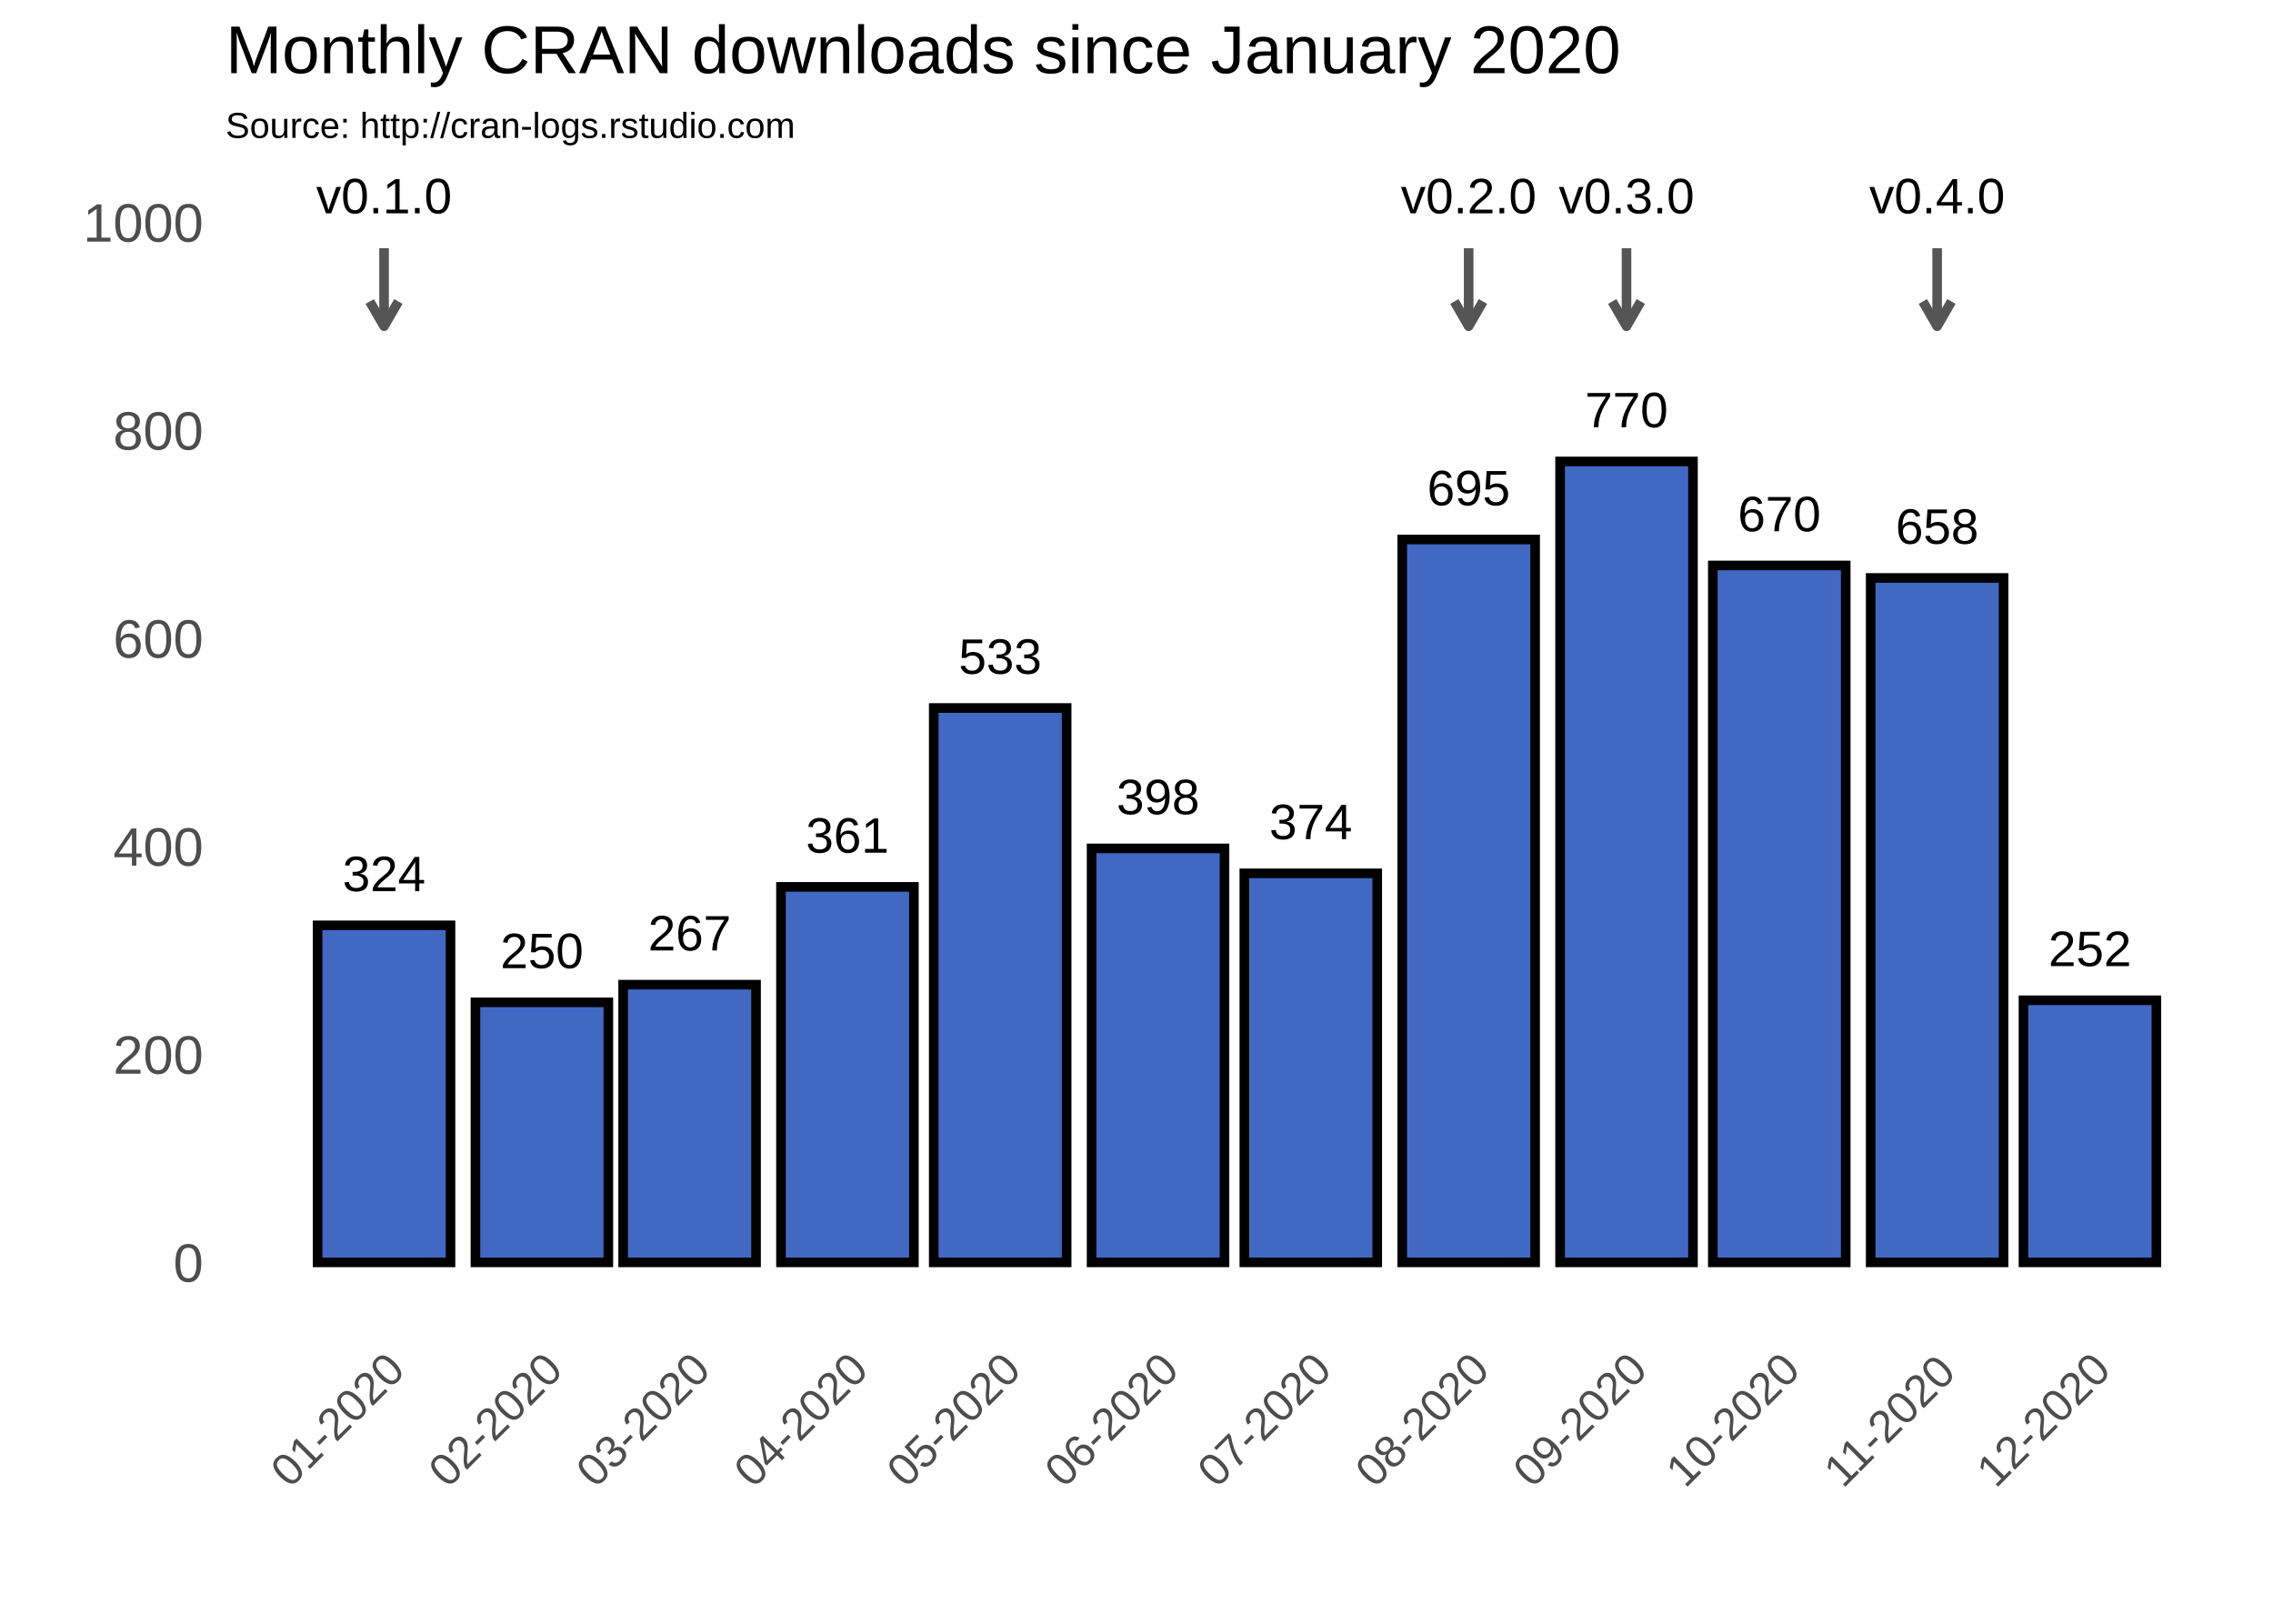
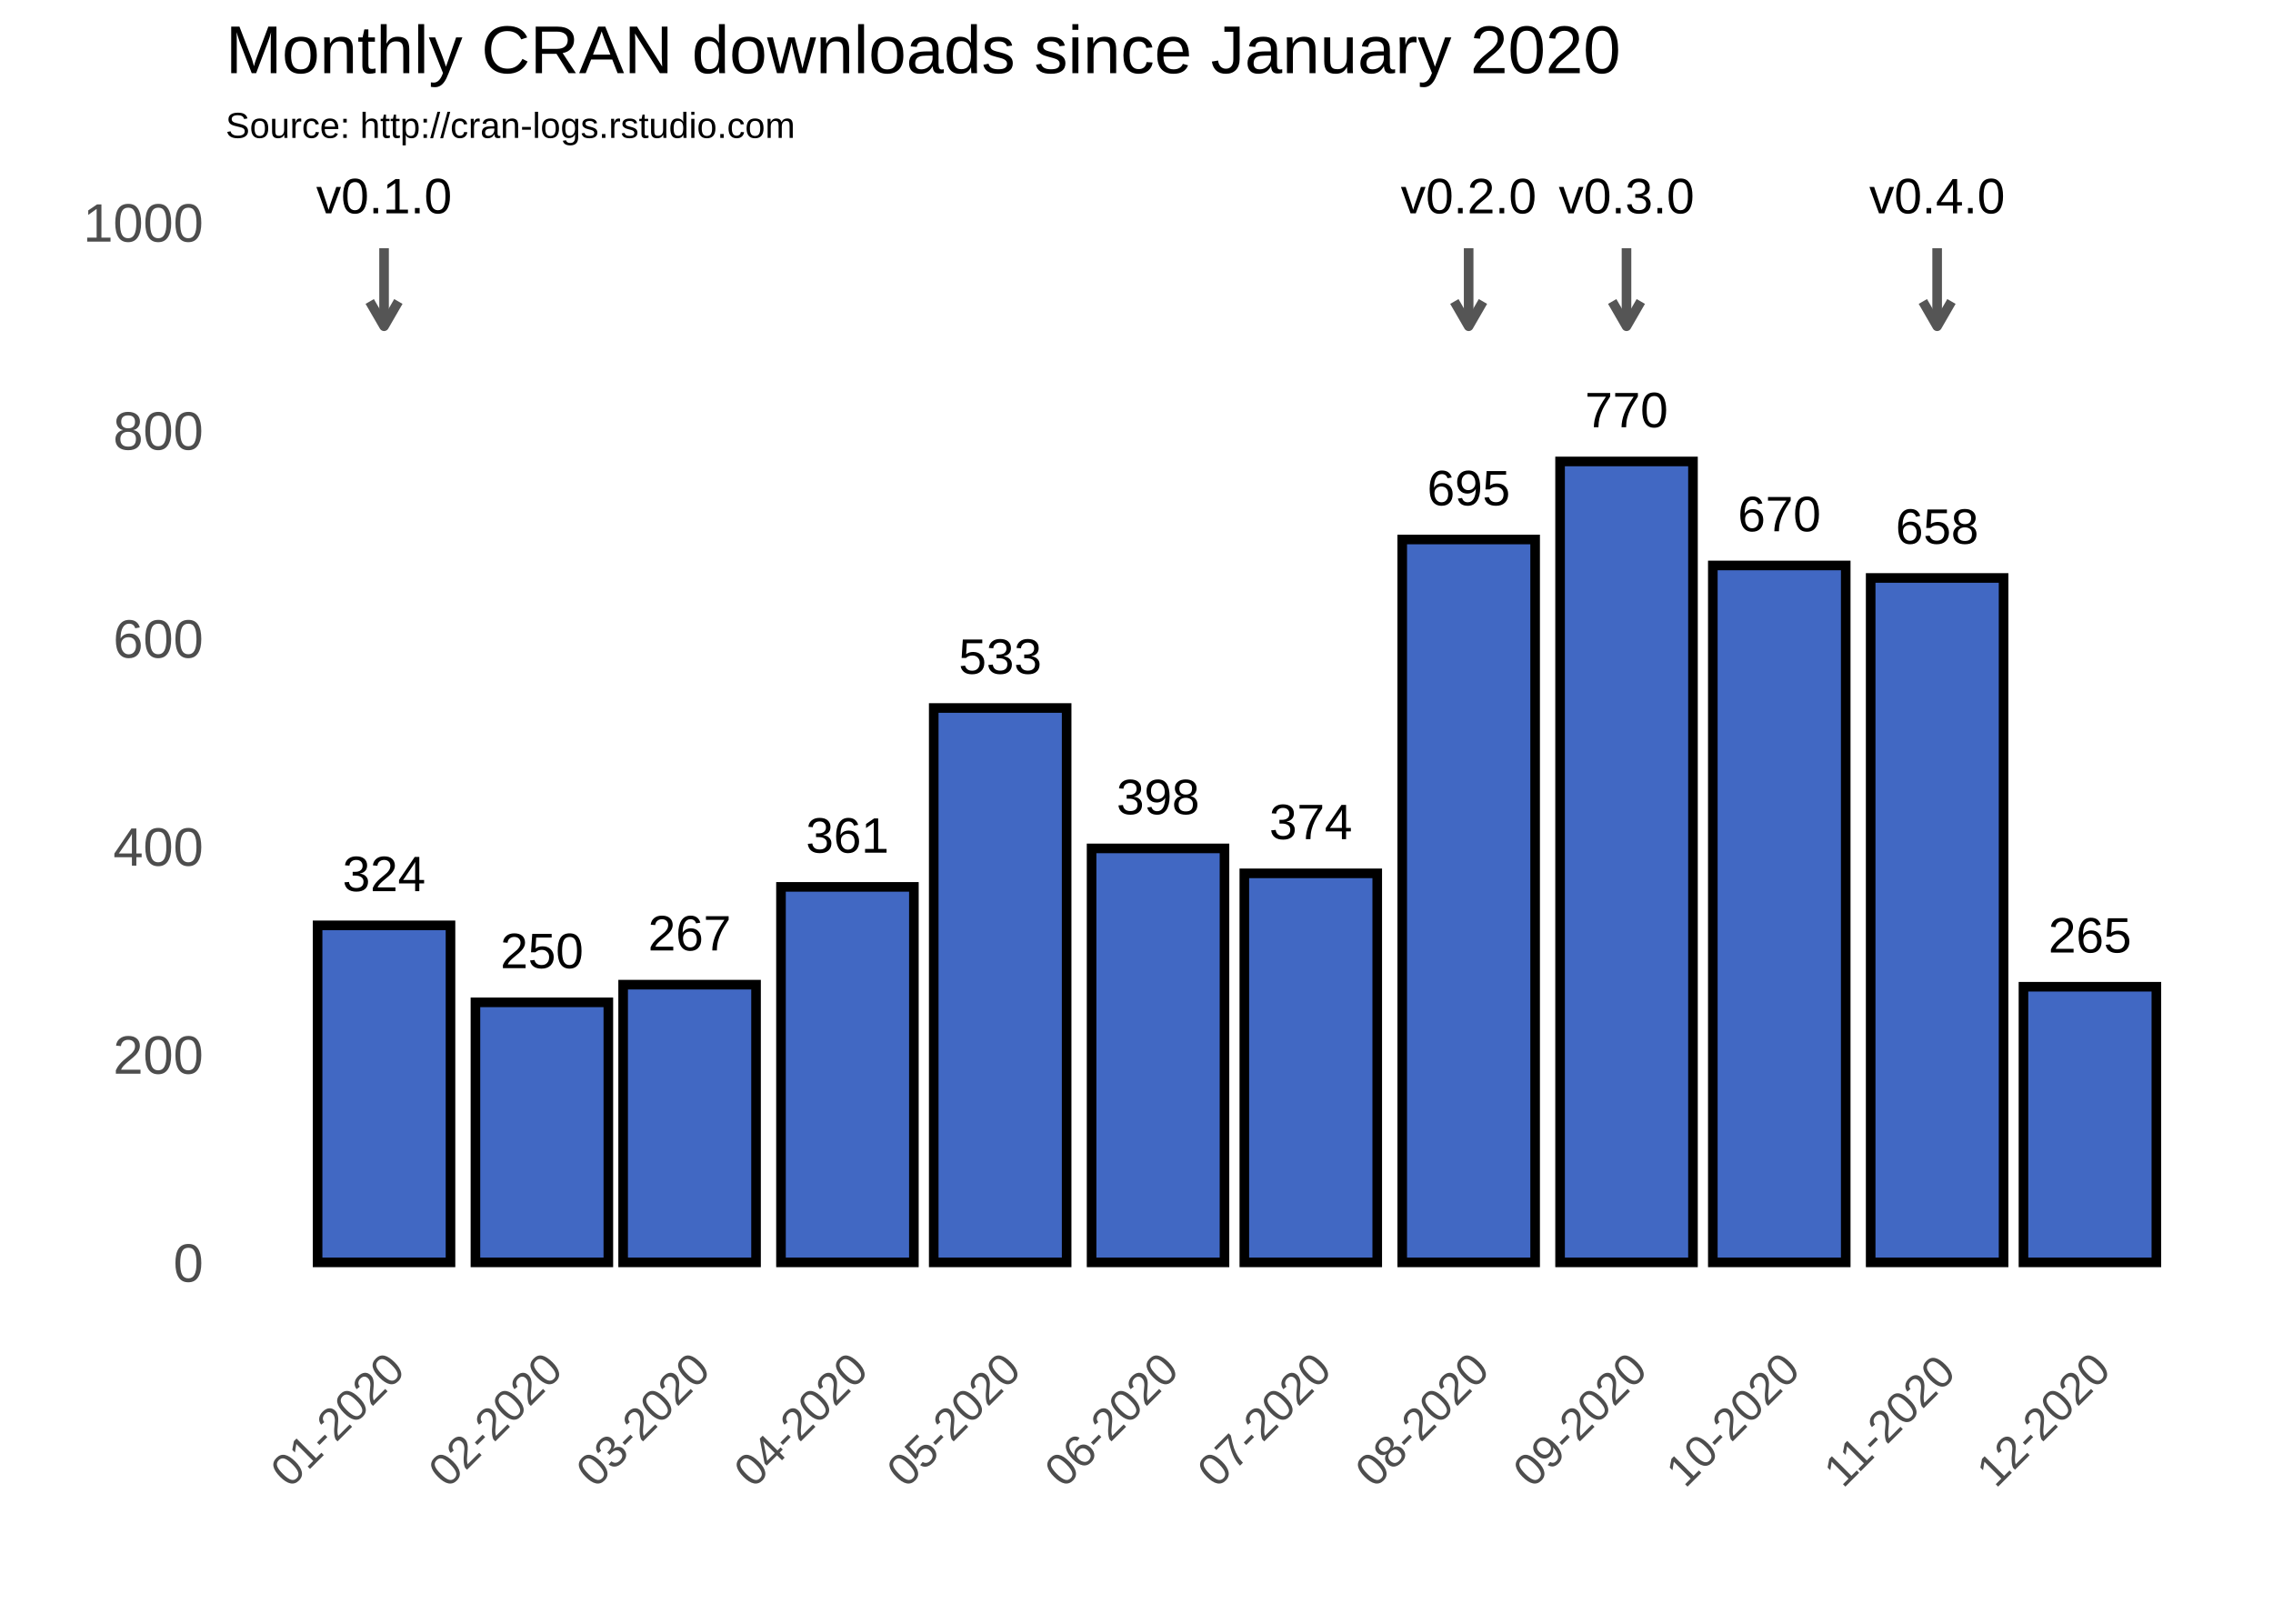
<svg xmlns="http://www.w3.org/2000/svg" viewBox="0 0 504.00 360.00">
  <defs>
    <style type="text/css">
    line, polyline, polygon, path, rect, circle {
      fill: none;
      stroke: #000000;
      stroke-linecap: round;
      stroke-linejoin: round;
      stroke-miterlimit: 10.00;
    }
  </style>
  </defs>
  <rect width="100%" height="100%" style="stroke: none; fill: #FFFFFF;" />
  <rect x="0.00" y="0" width="504.00" height="360.00" style="stroke-width: 1.07; stroke: #FFFFFF; fill: #FFFFFF;" />
  <defs>
    <clipPath id="cpNTAuMDN8NDk4LjUyfDI5MS40MXwzNy43NA==">
      <rect x="50.03" y="37.74" width="448.49" height="253.67" />
    </clipPath>
  </defs>
  <polyline points="50.03,256.82 498.52,256.82 " style="stroke-width: 0.53; stroke: #FFFFFF; stroke-linecap: butt;" clip-path="url(#cpNTAuMDN8NDk4LjUyfDI5MS40MXwzNy43NA==)" />
  <polyline points="50.03,210.70 498.52,210.70 " style="stroke-width: 0.53; stroke: #FFFFFF; stroke-linecap: butt;" clip-path="url(#cpNTAuMDN8NDk4LjUyfDI5MS40MXwzNy43NA==)" />
  <polyline points="50.03,164.58 498.52,164.58 " style="stroke-width: 0.53; stroke: #FFFFFF; stroke-linecap: butt;" clip-path="url(#cpNTAuMDN8NDk4LjUyfDI5MS40MXwzNy43NA==)" />
  <polyline points="50.03,118.45 498.52,118.45 " style="stroke-width: 0.53; stroke: #FFFFFF; stroke-linecap: butt;" clip-path="url(#cpNTAuMDN8NDk4LjUyfDI5MS40MXwzNy43NA==)" />
  <polyline points="50.03,72.33 498.52,72.33 " style="stroke-width: 0.53; stroke: #FFFFFF; stroke-linecap: butt;" clip-path="url(#cpNTAuMDN8NDk4LjUyfDI5MS40MXwzNy43NA==)" />
  <polyline points="50.15,291.41 50.15,37.74 " style="stroke-width: 0.53; stroke: #FFFFFF; stroke-linecap: butt;" clip-path="url(#cpNTAuMDN8NDk4LjUyfDI5MS40MXwzNy43NA==)" />
  <polyline points="67.65,291.41 67.65,37.74 " style="stroke-width: 0.53; stroke: #FFFFFF; stroke-linecap: butt;" clip-path="url(#cpNTAuMDN8NDk4LjUyfDI5MS40MXwzNy43NA==)" />
  <polyline points="102.66,291.41 102.66,37.74 " style="stroke-width: 0.53; stroke: #FFFFFF; stroke-linecap: butt;" clip-path="url(#cpNTAuMDN8NDk4LjUyfDI5MS40MXwzNy43NA==)" />
  <polyline points="136.53,291.41 136.53,37.74 " style="stroke-width: 0.53; stroke: #FFFFFF; stroke-linecap: butt;" clip-path="url(#cpNTAuMDN8NDk4LjUyfDI5MS40MXwzNy43NA==)" />
  <polyline points="170.40,291.41 170.40,37.74 " style="stroke-width: 0.53; stroke: #FFFFFF; stroke-linecap: butt;" clip-path="url(#cpNTAuMDN8NDk4LjUyfDI5MS40MXwzNy43NA==)" />
  <polyline points="204.84,291.41 204.84,37.74 " style="stroke-width: 0.53; stroke: #FFFFFF; stroke-linecap: butt;" clip-path="url(#cpNTAuMDN8NDk4LjUyfDI5MS40MXwzNy43NA==)" />
  <polyline points="239.28,291.41 239.28,37.74 " style="stroke-width: 0.53; stroke: #FFFFFF; stroke-linecap: butt;" clip-path="url(#cpNTAuMDN8NDk4LjUyfDI5MS40MXwzNy43NA==)" />
  <polyline points="273.71,291.41 273.71,37.74 " style="stroke-width: 0.53; stroke: #FFFFFF; stroke-linecap: butt;" clip-path="url(#cpNTAuMDN8NDk4LjUyfDI5MS40MXwzNy43NA==)" />
  <polyline points="308.15,291.41 308.15,37.74 " style="stroke-width: 0.53; stroke: #FFFFFF; stroke-linecap: butt;" clip-path="url(#cpNTAuMDN8NDk4LjUyfDI5MS40MXwzNy43NA==)" />
  <polyline points="343.15,291.41 343.15,37.74 " style="stroke-width: 0.53; stroke: #FFFFFF; stroke-linecap: butt;" clip-path="url(#cpNTAuMDN8NDk4LjUyfDI5MS40MXwzNy43NA==)" />
  <polyline points="377.59,291.41 377.59,37.74 " style="stroke-width: 0.53; stroke: #FFFFFF; stroke-linecap: butt;" clip-path="url(#cpNTAuMDN8NDk4LjUyfDI5MS40MXwzNy43NA==)" />
  <polyline points="412.03,291.41 412.03,37.74 " style="stroke-width: 0.53; stroke: #FFFFFF; stroke-linecap: butt;" clip-path="url(#cpNTAuMDN8NDk4LjUyfDI5MS40MXwzNy43NA==)" />
  <polyline points="446.46,291.41 446.46,37.74 " style="stroke-width: 0.53; stroke: #FFFFFF; stroke-linecap: butt;" clip-path="url(#cpNTAuMDN8NDk4LjUyfDI5MS40MXwzNy43NA==)" />
  <polyline points="480.90,291.41 480.90,37.74 " style="stroke-width: 0.53; stroke: #FFFFFF; stroke-linecap: butt;" clip-path="url(#cpNTAuMDN8NDk4LjUyfDI5MS40MXwzNy43NA==)" />
  <polyline points="498.40,291.41 498.40,37.74 " style="stroke-width: 0.53; stroke: #FFFFFF; stroke-linecap: butt;" clip-path="url(#cpNTAuMDN8NDk4LjUyfDI5MS40MXwzNy43NA==)" />
  <polyline points="50.03,279.88 498.52,279.88 " style="stroke-width: 1.07; stroke: #FFFFFF; stroke-linecap: butt;" clip-path="url(#cpNTAuMDN8NDk4LjUyfDI5MS40MXwzNy43NA==)" />
  <polyline points="50.03,233.76 498.52,233.76 " style="stroke-width: 1.07; stroke: #FFFFFF; stroke-linecap: butt;" clip-path="url(#cpNTAuMDN8NDk4LjUyfDI5MS40MXwzNy43NA==)" />
  <polyline points="50.03,187.64 498.52,187.64 " style="stroke-width: 1.07; stroke: #FFFFFF; stroke-linecap: butt;" clip-path="url(#cpNTAuMDN8NDk4LjUyfDI5MS40MXwzNy43NA==)" />
  <polyline points="50.03,141.51 498.52,141.51 " style="stroke-width: 1.07; stroke: #FFFFFF; stroke-linecap: butt;" clip-path="url(#cpNTAuMDN8NDk4LjUyfDI5MS40MXwzNy43NA==)" />
  <polyline points="50.03,95.39 498.52,95.39 " style="stroke-width: 1.07; stroke: #FFFFFF; stroke-linecap: butt;" clip-path="url(#cpNTAuMDN8NDk4LjUyfDI5MS40MXwzNy43NA==)" />
  <polyline points="50.03,49.27 498.52,49.27 " style="stroke-width: 1.07; stroke: #FFFFFF; stroke-linecap: butt;" clip-path="url(#cpNTAuMDN8NDk4LjUyfDI5MS40MXwzNy43NA==)" />
  <polyline points="85.16,291.41 85.16,37.74 " style="stroke-width: 1.07; stroke: #FFFFFF; stroke-linecap: butt;" clip-path="url(#cpNTAuMDN8NDk4LjUyfDI5MS40MXwzNy43NA==)" />
  <polyline points="120.16,291.41 120.16,37.74 " style="stroke-width: 1.07; stroke: #FFFFFF; stroke-linecap: butt;" clip-path="url(#cpNTAuMDN8NDk4LjUyfDI5MS40MXwzNy43NA==)" />
  <polyline points="152.90,291.41 152.90,37.74 " style="stroke-width: 1.07; stroke: #FFFFFF; stroke-linecap: butt;" clip-path="url(#cpNTAuMDN8NDk4LjUyfDI5MS40MXwzNy43NA==)" />
  <polyline points="187.90,291.41 187.90,37.74 " style="stroke-width: 1.07; stroke: #FFFFFF; stroke-linecap: butt;" clip-path="url(#cpNTAuMDN8NDk4LjUyfDI5MS40MXwzNy43NA==)" />
  <polyline points="221.78,291.41 221.78,37.74 " style="stroke-width: 1.07; stroke: #FFFFFF; stroke-linecap: butt;" clip-path="url(#cpNTAuMDN8NDk4LjUyfDI5MS40MXwzNy43NA==)" />
  <polyline points="256.78,291.41 256.78,37.74 " style="stroke-width: 1.07; stroke: #FFFFFF; stroke-linecap: butt;" clip-path="url(#cpNTAuMDN8NDk4LjUyfDI5MS40MXwzNy43NA==)" />
  <polyline points="290.65,291.41 290.65,37.74 " style="stroke-width: 1.07; stroke: #FFFFFF; stroke-linecap: butt;" clip-path="url(#cpNTAuMDN8NDk4LjUyfDI5MS40MXwzNy43NA==)" />
  <polyline points="325.65,291.41 325.65,37.74 " style="stroke-width: 1.07; stroke: #FFFFFF; stroke-linecap: butt;" clip-path="url(#cpNTAuMDN8NDk4LjUyfDI5MS40MXwzNy43NA==)" />
  <polyline points="360.65,291.41 360.65,37.74 " style="stroke-width: 1.07; stroke: #FFFFFF; stroke-linecap: butt;" clip-path="url(#cpNTAuMDN8NDk4LjUyfDI5MS40MXwzNy43NA==)" />
  <polyline points="394.53,291.41 394.53,37.74 " style="stroke-width: 1.07; stroke: #FFFFFF; stroke-linecap: butt;" clip-path="url(#cpNTAuMDN8NDk4LjUyfDI5MS40MXwzNy43NA==)" />
  <polyline points="429.53,291.41 429.53,37.74 " style="stroke-width: 1.07; stroke: #FFFFFF; stroke-linecap: butt;" clip-path="url(#cpNTAuMDN8NDk4LjUyfDI5MS40MXwzNy43NA==)" />
  <polyline points="463.40,291.41 463.40,37.74 " style="stroke-width: 1.07; stroke: #FFFFFF; stroke-linecap: butt;" clip-path="url(#cpNTAuMDN8NDk4LjUyfDI5MS40MXwzNy43NA==)" />
  <rect x="70.42" y="205.16" width="29.47" height="74.72" style="stroke-width: 2.13; stroke-linecap: square; stroke-linejoin: miter; fill: #4168C3;" clip-path="url(#cpNTAuMDN8NDk4LjUyfDI5MS40MXwzNy43NA==)" />
  <rect x="105.42" y="222.23" width="29.47" height="57.65" style="stroke-width: 2.13; stroke-linecap: square; stroke-linejoin: miter; fill: #4168C3;" clip-path="url(#cpNTAuMDN8NDk4LjUyfDI5MS40MXwzNy43NA==)" />
  <rect x="138.17" y="218.31" width="29.47" height="61.57" style="stroke-width: 2.13; stroke-linecap: square; stroke-linejoin: miter; fill: #4168C3;" clip-path="url(#cpNTAuMDN8NDk4LjUyfDI5MS40MXwzNy43NA==)" />
  <rect x="173.17" y="196.63" width="29.47" height="83.25" style="stroke-width: 2.13; stroke-linecap: square; stroke-linejoin: miter; fill: #4168C3;" clip-path="url(#cpNTAuMDN8NDk4LjUyfDI5MS40MXwzNy43NA==)" />
  <rect x="207.04" y="156.97" width="29.47" height="122.91" style="stroke-width: 2.13; stroke-linecap: square; stroke-linejoin: miter; fill: #4168C3;" clip-path="url(#cpNTAuMDN8NDk4LjUyfDI5MS40MXwzNy43NA==)" />
  <rect x="242.04" y="188.10" width="29.47" height="91.78" style="stroke-width: 2.13; stroke-linecap: square; stroke-linejoin: miter; fill: #4168C3;" clip-path="url(#cpNTAuMDN8NDk4LjUyfDI5MS40MXwzNy43NA==)" />
  <rect x="275.91" y="193.63" width="29.47" height="86.25" style="stroke-width: 2.13; stroke-linecap: square; stroke-linejoin: miter; fill: #4168C3;" clip-path="url(#cpNTAuMDN8NDk4LjUyfDI5MS40MXwzNy43NA==)" />
  <rect x="310.92" y="119.61" width="29.47" height="160.27" style="stroke-width: 2.13; stroke-linecap: square; stroke-linejoin: miter; fill: #4168C3;" clip-path="url(#cpNTAuMDN8NDk4LjUyfDI5MS40MXwzNy43NA==)" />
  <rect x="345.92" y="102.31" width="29.47" height="177.57" style="stroke-width: 2.13; stroke-linecap: square; stroke-linejoin: miter; fill: #4168C3;" clip-path="url(#cpNTAuMDN8NDk4LjUyfDI5MS40MXwzNy43NA==)" />
  <rect x="379.79" y="125.37" width="29.47" height="154.51" style="stroke-width: 2.13; stroke-linecap: square; stroke-linejoin: miter; fill: #4168C3;" clip-path="url(#cpNTAuMDN8NDk4LjUyfDI5MS40MXwzNy43NA==)" />
  <rect x="414.79" y="128.14" width="29.47" height="151.74" style="stroke-width: 2.13; stroke-linecap: square; stroke-linejoin: miter; fill: #4168C3;" clip-path="url(#cpNTAuMDN8NDk4LjUyfDI5MS40MXwzNy43NA==)" />
-   <rect x="448.67" y="221.77" width="29.47" height="58.11" style="stroke-width: 2.13; stroke-linecap: square; stroke-linejoin: miter; fill: #4168C3;" clip-path="url(#cpNTAuMDN8NDk4LjUyfDI5MS40MXwzNy43NA==)" />
+   <rect x="448.67" y="218.77" width="29.47" height="61.11" style="stroke-width: 2.13; stroke-linecap: square; stroke-linejoin: miter; fill: #4168C3;" clip-path="url(#cpNTAuMDN8NDk4LjUyfDI5MS40MXwzNy43NA==)" />
  <g clip-path="url(#cpNTAuMDN8NDk4LjUyfDI5MS40MXwzNy43NA==)">
    <text x="75.95" y="197.58" style="font-size: 11.04px; font-family: Arial;" textLength="18.42px" lengthAdjust="spacingAndGlyphs">324</text>
  </g>
  <g clip-path="url(#cpNTAuMDN8NDk4LjUyfDI5MS40MXwzNy43NA==)">
    <text x="110.95" y="214.65" style="font-size: 11.04px; font-family: Arial;" textLength="18.42px" lengthAdjust="spacingAndGlyphs">250</text>
  </g>
  <g clip-path="url(#cpNTAuMDN8NDk4LjUyfDI5MS40MXwzNy43NA==)">
    <text x="143.69" y="210.73" style="font-size: 11.04px; font-family: Arial;" textLength="18.42px" lengthAdjust="spacingAndGlyphs">267</text>
  </g>
  <g clip-path="url(#cpNTAuMDN8NDk4LjUyfDI5MS40MXwzNy43NA==)">
    <text x="178.69" y="189.05" style="font-size: 11.04px; font-family: Arial;" textLength="18.42px" lengthAdjust="spacingAndGlyphs">361</text>
  </g>
  <g clip-path="url(#cpNTAuMDN8NDk4LjUyfDI5MS40MXwzNy43NA==)">
    <text x="212.57" y="149.39" style="font-size: 11.04px; font-family: Arial;" textLength="18.42px" lengthAdjust="spacingAndGlyphs">533</text>
  </g>
  <g clip-path="url(#cpNTAuMDN8NDk4LjUyfDI5MS40MXwzNy43NA==)">
    <text x="247.57" y="180.52" style="font-size: 11.04px; font-family: Arial;" textLength="18.42px" lengthAdjust="spacingAndGlyphs">398</text>
  </g>
  <g clip-path="url(#cpNTAuMDN8NDk4LjUyfDI5MS40MXwzNy43NA==)">
    <text x="281.44" y="186.05" style="font-size: 11.04px; font-family: Arial;" textLength="18.42px" lengthAdjust="spacingAndGlyphs">374</text>
  </g>
  <g clip-path="url(#cpNTAuMDN8NDk4LjUyfDI5MS40MXwzNy43NA==)">
    <text x="316.44" y="112.03" style="font-size: 11.04px; font-family: Arial;" textLength="18.42px" lengthAdjust="spacingAndGlyphs">695</text>
  </g>
  <g clip-path="url(#cpNTAuMDN8NDk4LjUyfDI5MS40MXwzNy43NA==)">
    <text x="351.44" y="94.73" style="font-size: 11.04px; font-family: Arial;" textLength="18.42px" lengthAdjust="spacingAndGlyphs">770</text>
  </g>
  <g clip-path="url(#cpNTAuMDN8NDk4LjUyfDI5MS40MXwzNy43NA==)">
    <text x="385.32" y="117.79" style="font-size: 11.04px; font-family: Arial;" textLength="18.42px" lengthAdjust="spacingAndGlyphs">670</text>
  </g>
  <g clip-path="url(#cpNTAuMDN8NDk4LjUyfDI5MS40MXwzNy43NA==)">
    <text x="420.32" y="120.56" style="font-size: 11.04px; font-family: Arial;" textLength="18.42px" lengthAdjust="spacingAndGlyphs">658</text>
  </g>
  <g clip-path="url(#cpNTAuMDN8NDk4LjUyfDI5MS40MXwzNy43NA==)">
-     <text x="454.19" y="214.19" style="font-size: 11.04px; font-family: Arial;" textLength="18.42px" lengthAdjust="spacingAndGlyphs">252</text>
+     <text x="454.19" y="211.19" style="font-size: 11.04px; font-family: Arial;" textLength="18.42px" lengthAdjust="spacingAndGlyphs">265</text>
  </g>
  <line x1="85.16" y1="55.04" x2="85.16" y2="72.33" style="stroke-width: 2.13; stroke: #555555; stroke-linecap: butt;" clip-path="url(#cpNTAuMDN8NDk4LjUyfDI5MS40MXwzNy43NA==)" />
  <polyline points="81.98,66.84 85.16,72.33 88.33,66.84 " style="stroke-width: 2.13; stroke: #555555; stroke-linecap: butt;" clip-path="url(#cpNTAuMDN8NDk4LjUyfDI5MS40MXwzNy43NA==)" />
  <line x1="325.65" y1="55.04" x2="325.65" y2="72.33" style="stroke-width: 2.13; stroke: #555555; stroke-linecap: butt;" clip-path="url(#cpNTAuMDN8NDk4LjUyfDI5MS40MXwzNy43NA==)" />
  <polyline points="322.48,66.84 325.65,72.33 328.82,66.84 " style="stroke-width: 2.13; stroke: #555555; stroke-linecap: butt;" clip-path="url(#cpNTAuMDN8NDk4LjUyfDI5MS40MXwzNy43NA==)" />
  <line x1="360.65" y1="55.04" x2="360.65" y2="72.33" style="stroke-width: 2.13; stroke: #555555; stroke-linecap: butt;" clip-path="url(#cpNTAuMDN8NDk4LjUyfDI5MS40MXwzNy43NA==)" />
  <polyline points="357.48,66.84 360.65,72.33 363.82,66.84 " style="stroke-width: 2.13; stroke: #555555; stroke-linecap: butt;" clip-path="url(#cpNTAuMDN8NDk4LjUyfDI5MS40MXwzNy43NA==)" />
  <line x1="429.53" y1="55.04" x2="429.53" y2="72.33" style="stroke-width: 2.13; stroke: #555555; stroke-linecap: butt;" clip-path="url(#cpNTAuMDN8NDk4LjUyfDI5MS40MXwzNy43NA==)" />
  <polyline points="426.36,66.84 429.53,72.33 432.70,66.84 " style="stroke-width: 2.13; stroke: #555555; stroke-linecap: butt;" clip-path="url(#cpNTAuMDN8NDk4LjUyfDI5MS40MXwzNy43NA==)" />
  <g clip-path="url(#cpNTAuMDN8NDk4LjUyfDI5MS40MXwzNy43NA==)">
    <text x="70.12" y="47.30" style="font-size: 11.04px; font-family: Arial;" textLength="30.07px" lengthAdjust="spacingAndGlyphs">v0.1.0</text>
  </g>
  <g clip-path="url(#cpNTAuMDN8NDk4LjUyfDI5MS40MXwzNy43NA==)">
    <text x="310.61" y="47.30" style="font-size: 11.04px; font-family: Arial;" textLength="30.07px" lengthAdjust="spacingAndGlyphs">v0.2.0</text>
  </g>
  <g clip-path="url(#cpNTAuMDN8NDk4LjUyfDI5MS40MXwzNy43NA==)">
    <text x="345.62" y="47.30" style="font-size: 11.04px; font-family: Arial;" textLength="30.07px" lengthAdjust="spacingAndGlyphs">v0.3.0</text>
  </g>
  <g clip-path="url(#cpNTAuMDN8NDk4LjUyfDI5MS40MXwzNy43NA==)">
    <text x="414.49" y="47.30" style="font-size: 11.04px; font-family: Arial;" textLength="30.07px" lengthAdjust="spacingAndGlyphs">v0.4.0</text>
  </g>
  <defs>
    <clipPath id="cpMC4wMHw1MDQuMDB8MzYwLjAwfDAuMDA=">
      <rect x="0.00" y="0.00" width="504.00" height="360.00" />
    </clipPath>
  </defs>
  <g clip-path="url(#cpMC4wMHw1MDQuMDB8MzYwLjAwfDAuMDA=)">
    <text x="38.43" y="284.17" style="font-size: 12.00px; fill: #4D4D4D; font-family: Arial;" textLength="6.67px" lengthAdjust="spacingAndGlyphs">0</text>
  </g>
  <g clip-path="url(#cpMC4wMHw1MDQuMDB8MzYwLjAwfDAuMDA=)">
    <text x="25.08" y="238.05" style="font-size: 12.00px; fill: #4D4D4D; font-family: Arial;" textLength="20.02px" lengthAdjust="spacingAndGlyphs">200</text>
  </g>
  <g clip-path="url(#cpMC4wMHw1MDQuMDB8MzYwLjAwfDAuMDA=)">
    <text x="25.08" y="191.93" style="font-size: 12.00px; fill: #4D4D4D; font-family: Arial;" textLength="20.02px" lengthAdjust="spacingAndGlyphs">400</text>
  </g>
  <g clip-path="url(#cpMC4wMHw1MDQuMDB8MzYwLjAwfDAuMDA=)">
    <text x="25.08" y="145.81" style="font-size: 12.00px; fill: #4D4D4D; font-family: Arial;" textLength="20.02px" lengthAdjust="spacingAndGlyphs">600</text>
  </g>
  <g clip-path="url(#cpMC4wMHw1MDQuMDB8MzYwLjAwfDAuMDA=)">
    <text x="25.08" y="99.69" style="font-size: 12.00px; fill: #4D4D4D; font-family: Arial;" textLength="20.02px" lengthAdjust="spacingAndGlyphs">800</text>
  </g>
  <g clip-path="url(#cpMC4wMHw1MDQuMDB8MzYwLjAwfDAuMDA=)">
    <text x="18.41" y="53.57" style="font-size: 12.00px; fill: #4D4D4D; font-family: Arial;" textLength="26.70px" lengthAdjust="spacingAndGlyphs">1000</text>
  </g>
  <g clip-path="url(#cpMC4wMHw1MDQuMDB8MzYwLjAwfDAuMDA=)">
    <text transform="translate(64.27,330.14) rotate(-45)" style="font-size: 10.00px; fill: #4D4D4D; font-family: Arial;" textLength="36.70px" lengthAdjust="spacingAndGlyphs">01-2020</text>
  </g>
  <g clip-path="url(#cpMC4wMHw1MDQuMDB8MzYwLjAwfDAuMDA=)">
    <text transform="translate(99.27,330.14) rotate(-45)" style="font-size: 10.00px; fill: #4D4D4D; font-family: Arial;" textLength="36.70px" lengthAdjust="spacingAndGlyphs">02-2020</text>
  </g>
  <g clip-path="url(#cpMC4wMHw1MDQuMDB8MzYwLjAwfDAuMDA=)">
    <text transform="translate(132.01,330.14) rotate(-45)" style="font-size: 10.00px; fill: #4D4D4D; font-family: Arial;" textLength="36.70px" lengthAdjust="spacingAndGlyphs">03-2020</text>
  </g>
  <g clip-path="url(#cpMC4wMHw1MDQuMDB8MzYwLjAwfDAuMDA=)">
    <text transform="translate(167.01,330.14) rotate(-45)" style="font-size: 10.00px; fill: #4D4D4D; font-family: Arial;" textLength="36.70px" lengthAdjust="spacingAndGlyphs">04-2020</text>
  </g>
  <g clip-path="url(#cpMC4wMHw1MDQuMDB8MzYwLjAwfDAuMDA=)">
    <text transform="translate(200.89,330.14) rotate(-45)" style="font-size: 10.00px; fill: #4D4D4D; font-family: Arial;" textLength="36.70px" lengthAdjust="spacingAndGlyphs">05-2020</text>
  </g>
  <g clip-path="url(#cpMC4wMHw1MDQuMDB8MzYwLjAwfDAuMDA=)">
    <text transform="translate(235.89,330.14) rotate(-45)" style="font-size: 10.00px; fill: #4D4D4D; font-family: Arial;" textLength="36.70px" lengthAdjust="spacingAndGlyphs">06-2020</text>
  </g>
  <g clip-path="url(#cpMC4wMHw1MDQuMDB8MzYwLjAwfDAuMDA=)">
    <text transform="translate(269.76,330.14) rotate(-45)" style="font-size: 10.00px; fill: #4D4D4D; font-family: Arial;" textLength="36.70px" lengthAdjust="spacingAndGlyphs">07-2020</text>
  </g>
  <g clip-path="url(#cpMC4wMHw1MDQuMDB8MzYwLjAwfDAuMDA=)">
    <text transform="translate(304.76,330.14) rotate(-45)" style="font-size: 10.00px; fill: #4D4D4D; font-family: Arial;" textLength="36.70px" lengthAdjust="spacingAndGlyphs">08-2020</text>
  </g>
  <g clip-path="url(#cpMC4wMHw1MDQuMDB8MzYwLjAwfDAuMDA=)">
    <text transform="translate(339.76,330.14) rotate(-45)" style="font-size: 10.00px; fill: #4D4D4D; font-family: Arial;" textLength="36.70px" lengthAdjust="spacingAndGlyphs">09-2020</text>
  </g>
  <g clip-path="url(#cpMC4wMHw1MDQuMDB8MzYwLjAwfDAuMDA=)">
    <text transform="translate(373.64,330.14) rotate(-45)" style="font-size: 10.00px; fill: #4D4D4D; font-family: Arial;" textLength="36.70px" lengthAdjust="spacingAndGlyphs">10-2020</text>
  </g>
  <g clip-path="url(#cpMC4wMHw1MDQuMDB8MzYwLjAwfDAuMDA=)">
    <text transform="translate(408.64,330.14) rotate(-45)" style="font-size: 10.00px; fill: #4D4D4D; font-family: Arial;" textLength="36.70px" lengthAdjust="spacingAndGlyphs">11-2020</text>
  </g>
  <g clip-path="url(#cpMC4wMHw1MDQuMDB8MzYwLjAwfDAuMDA=)">
    <text transform="translate(442.51,330.14) rotate(-45)" style="font-size: 10.00px; fill: #4D4D4D; font-family: Arial;" textLength="36.70px" lengthAdjust="spacingAndGlyphs">12-2020</text>
  </g>
  <g clip-path="url(#cpMC4wMHw1MDQuMDB8MzYwLjAwfDAuMDA=)">
    <text x="50.03" y="30.58" style="font-size: 8.00px; font-family: Arial;" textLength="126.28px" lengthAdjust="spacingAndGlyphs">Source: http://cran-logs.rstudio.com</text>
  </g>
  <g clip-path="url(#cpMC4wMHw1MDQuMDB8MzYwLjAwfDAuMDA=)">
    <text x="50.03" y="16.22" style="font-size: 15.00px; font-family: Arial;" textLength="309.33px" lengthAdjust="spacingAndGlyphs">Monthly CRAN downloads since January 2020</text>
  </g>
</svg>
